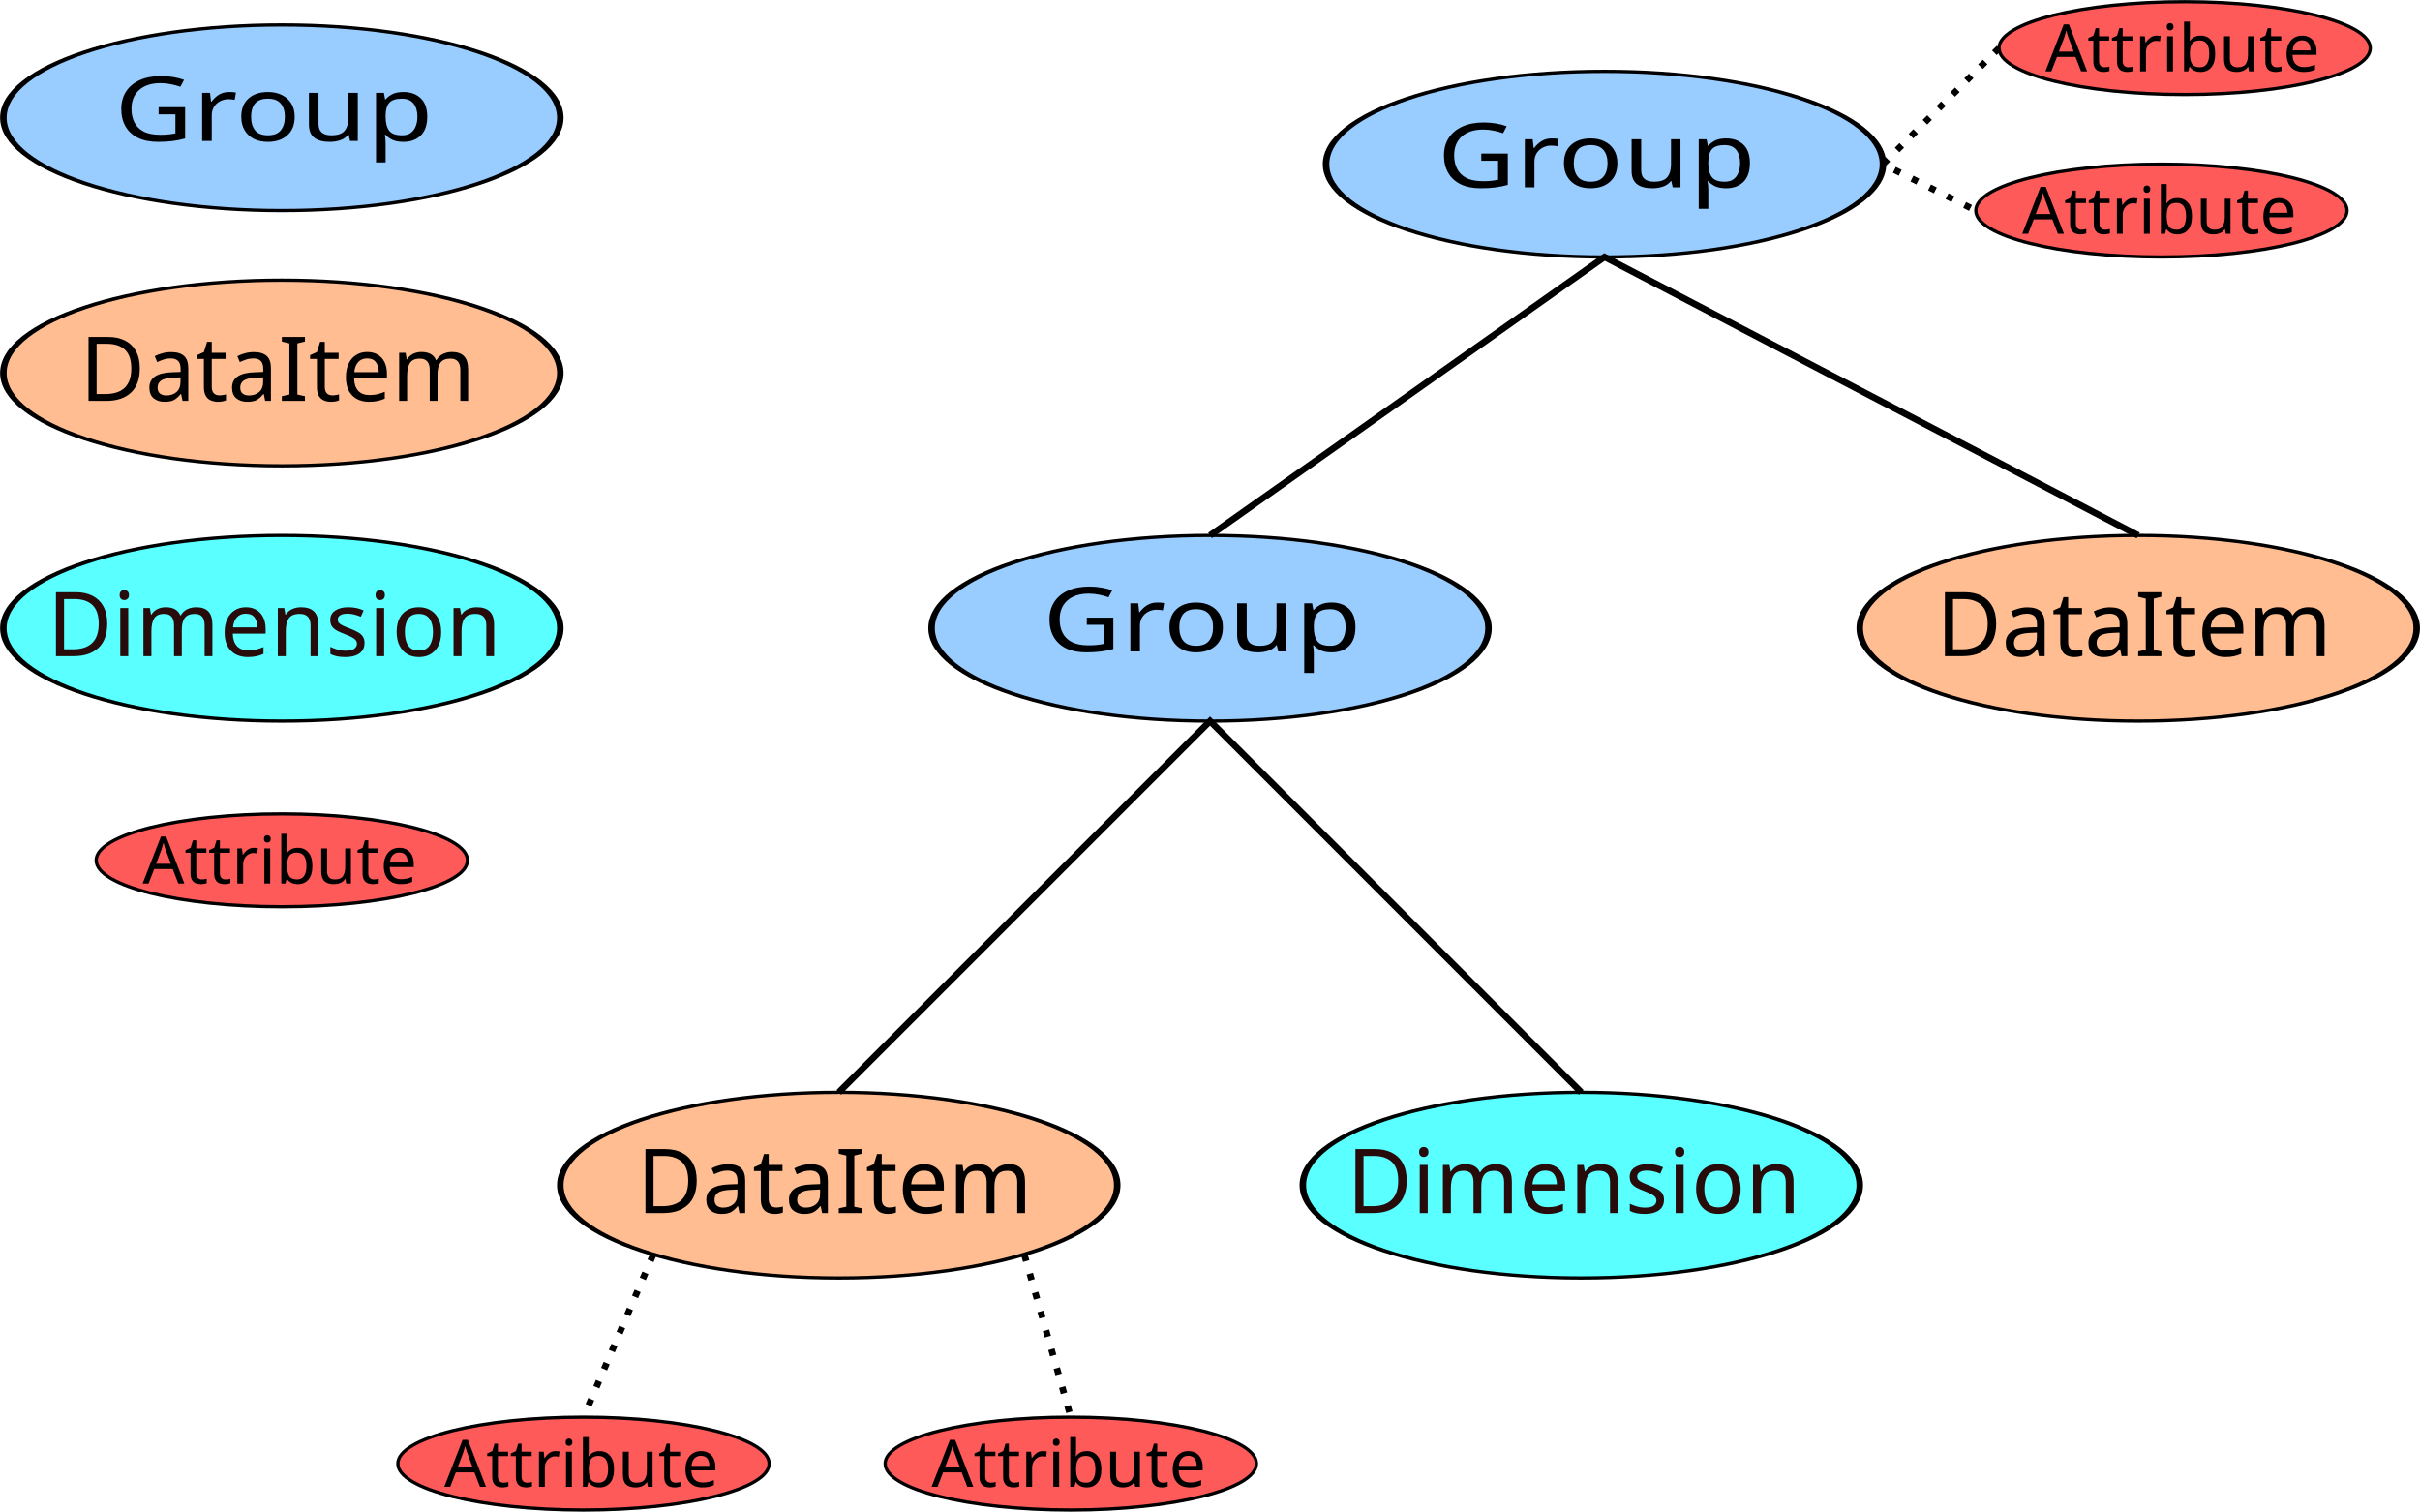
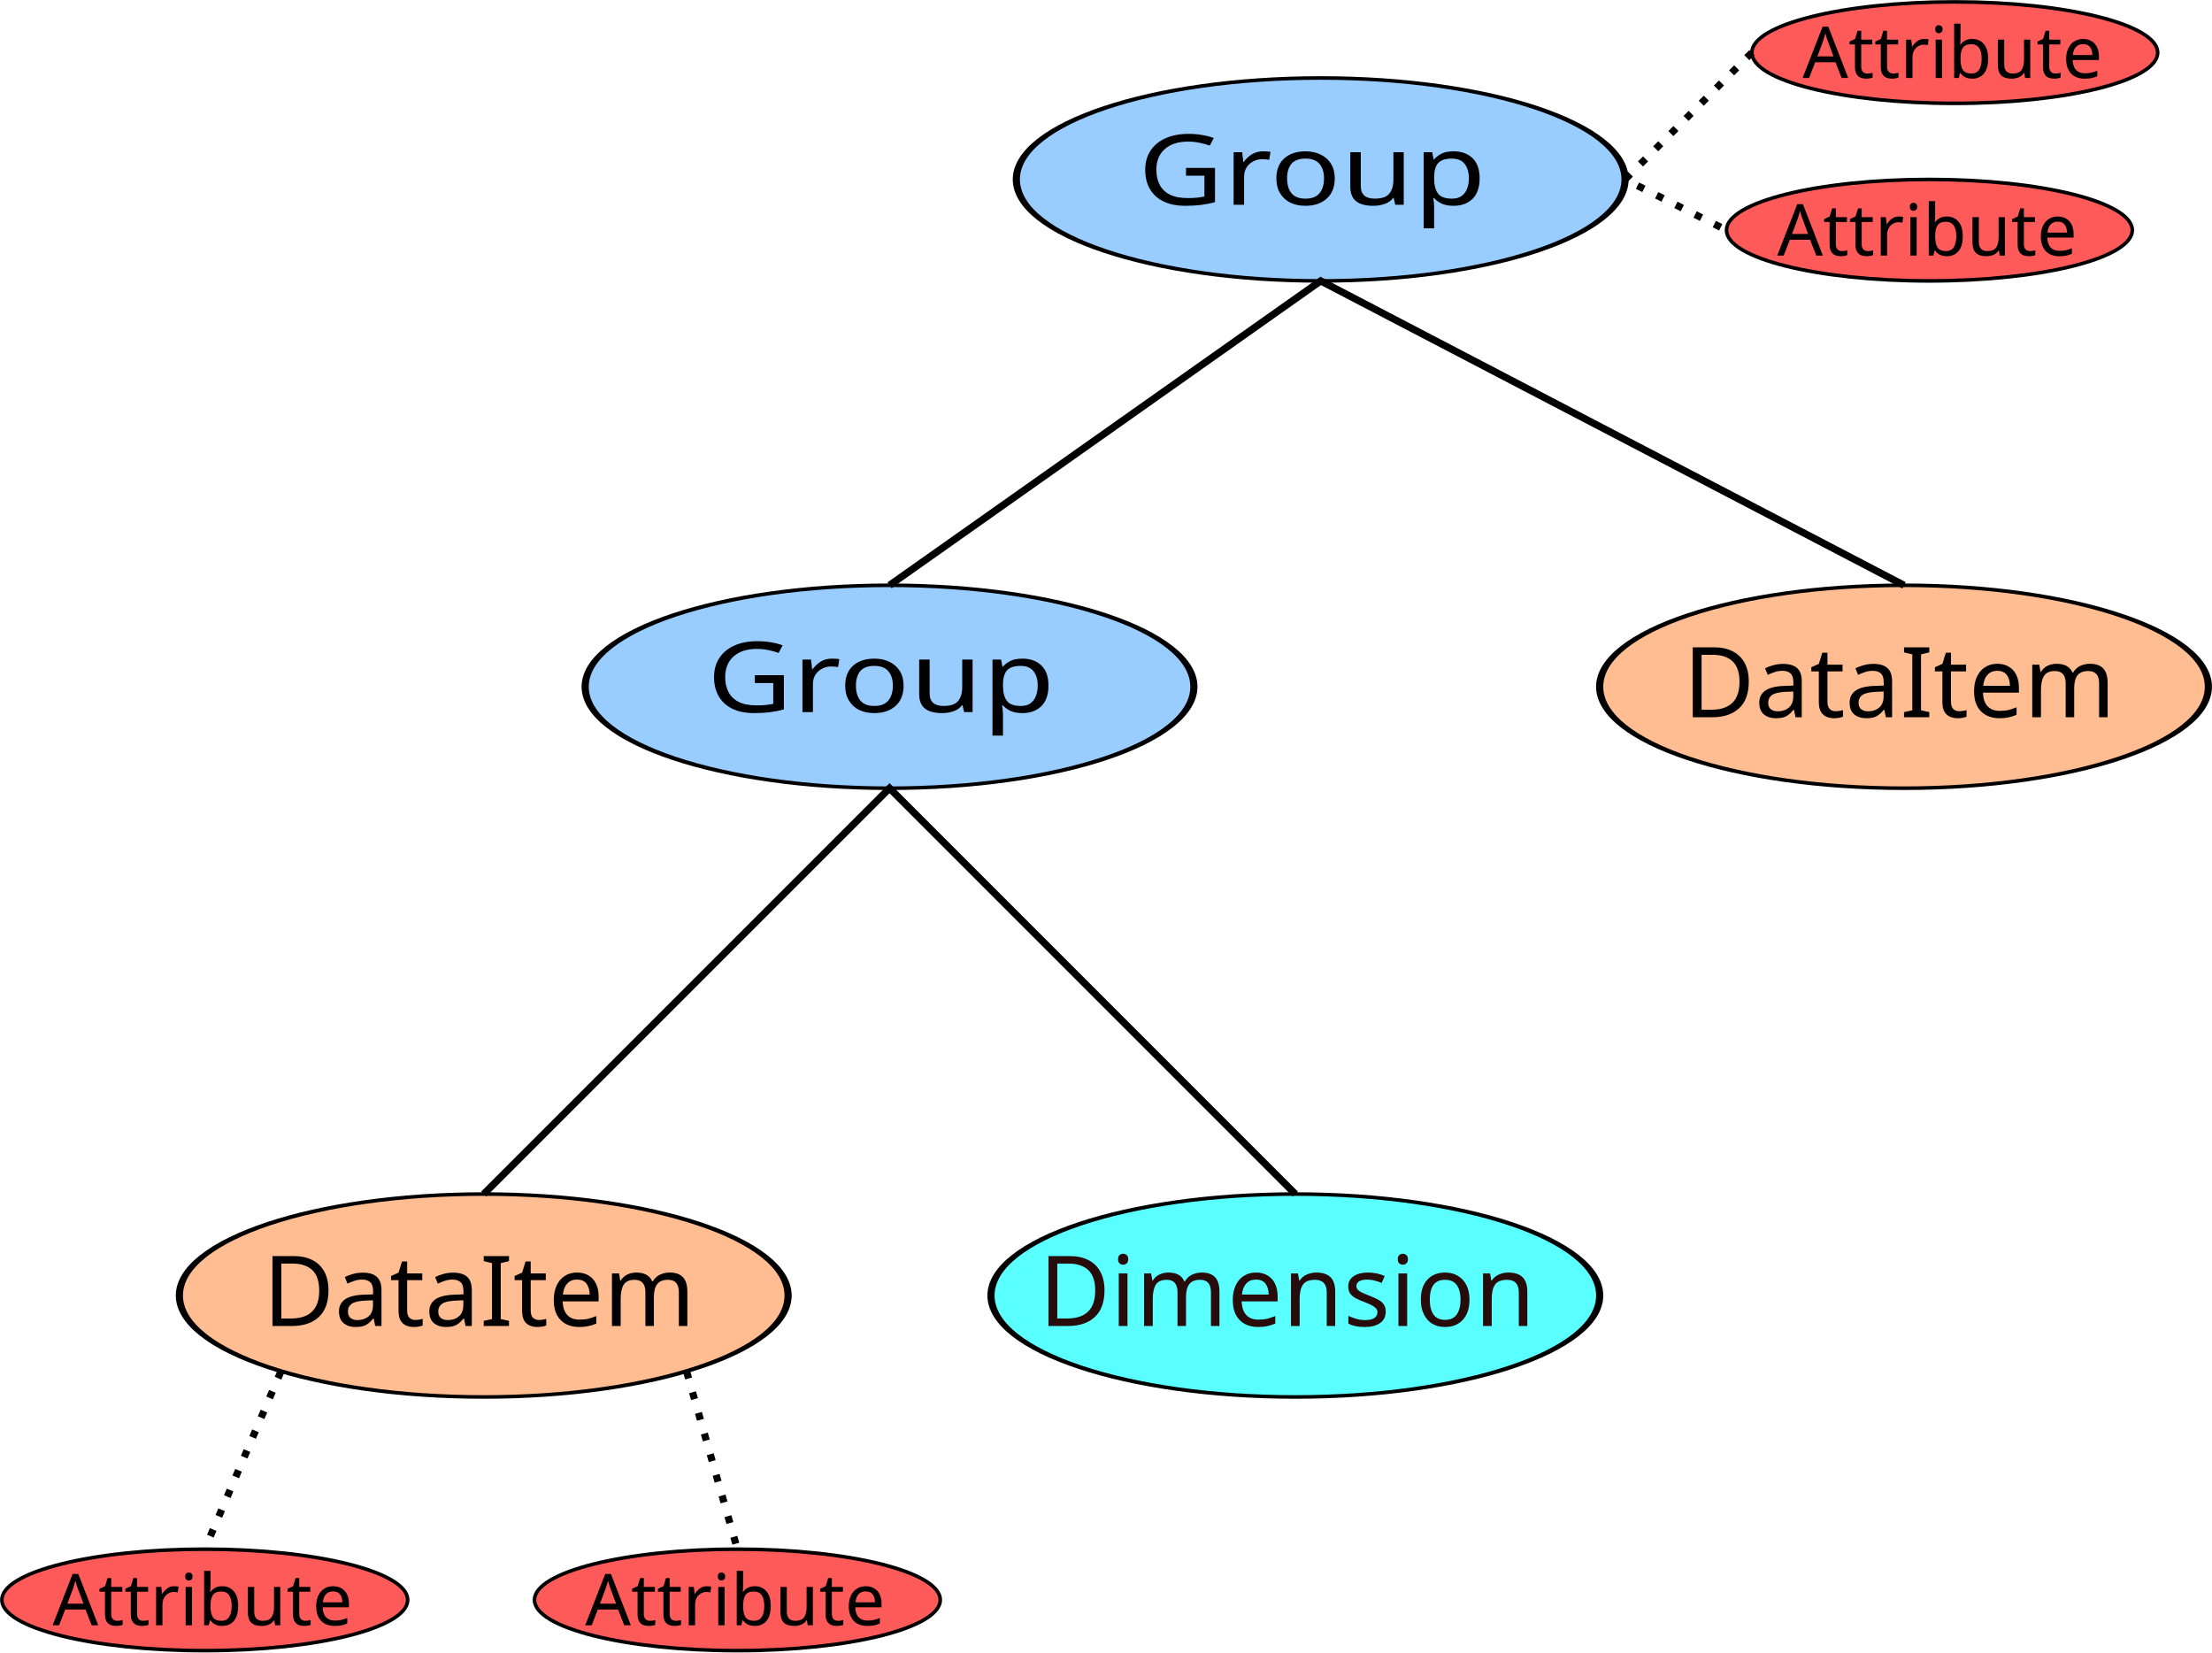
- <svg xmlns="http://www.w3.org/2000/svg" width="369.527" height="230.829" id="svg2" version="1.1">
+ <svg xmlns="http://www.w3.org/2000/svg" width="309.034" height="230.829" id="svg2" version="1.1">
  <defs id="defs4" />
-   <g id="layer1" transform="translate(-13.65699,-6.82308)">
-     <g transform="translate(-4.2851738e-6,77.95276)" id="g2995-3" style="fill:#00ffff">
-       <path transform="matrix(2,0,0,1,-155.9055,-35.43307)" d="m 127.559,60.236 c 0,7.828 -9.518,14.173 -21.26,14.173 -11.741,0 -21.26,-6.346 -21.26,-14.173 0,-7.828 9.518,-14.173 21.26,-14.173 11.741,0 21.26,6.346 21.26,14.173 z" id="path2987-8" style="color:#000000;fill:#00ffff;fill-opacity:0.647;fill-rule:nonzero;stroke:#000000;stroke-width:0.5;stroke-linejoin:round;stroke-miterlimit:4;stroke-opacity:1;stroke-dasharray:none;stroke-dashoffset:0;marker:none;visibility:visible;display:inline;overflow:visible;enable-background:accumulate" />
-       <text id="text2989-7" y="29.061" x="20.875" style="font-size:13.69px;font-style:normal;font-weight:normal;line-height:125%;letter-spacing:0px;word-spacing:0px;fill:#280b0b;fill-opacity:1;stroke:none;font-family:Sans" xml:space="preserve">
-         <tspan y="29.061" x="20.875" id="tspan2991-8">Dimension</tspan>
-       </text>
-     </g>
+   <g id="layer1" transform="translate(-74.1496,-6.82308)">
    <g id="g2995" transform="matrix(1.2,0,0,1,199.1339,7.086614)">
      <path transform="matrix(1.666667,0,0,1,-127.5591,-35.43307)" d="m 127.559,60.236 c 0,7.828 -9.518,14.173 -21.26,14.173 -11.741,0 -21.26,-6.346 -21.26,-14.173 0,-7.828 9.518,-14.173 21.26,-14.173 11.741,0 21.26,6.346 21.26,14.173 z" id="path2987" style="color:#000000;fill:#61b0ff;fill-opacity:0.647;fill-rule:nonzero;stroke:#000000;stroke-width:0.5;stroke-linejoin:round;stroke-miterlimit:4;stroke-opacity:1;stroke-dasharray:none;stroke-dashoffset:0;marker:none;visibility:visible;display:inline;overflow:visible;enable-background:accumulate" />
      <text id="text2989" y="28.346" x="28.346" style="font-size:13.69px;font-style:normal;font-weight:normal;line-height:125%;letter-spacing:0px;word-spacing:0px;fill:#000000;fill-opacity:1;stroke:none;font-family:Sans" xml:space="preserve">
        <tspan y="28.346" x="28.346" id="tspan2991">Group</tspan>
-       </text>
-     </g>
-     <g transform="translate(-4.2851738e-6,38.97638)" id="g2995-6">
-       <path transform="matrix(2,0,0,1,-155.9055,-35.43307)" d="m 127.559,60.236 c 0,7.828 -9.518,14.173 -21.26,14.173 -11.741,0 -21.26,-6.346 -21.26,-14.173 0,-7.828 9.518,-14.173 21.26,-14.173 11.741,0 21.26,6.346 21.26,14.173 z" id="path2987-4" style="color:#000000;fill:#ff9955;fill-opacity:0.647;fill-rule:nonzero;stroke:#000000;stroke-width:0.5;stroke-linejoin:round;stroke-miterlimit:4;stroke-opacity:1;stroke-dasharray:none;stroke-dashoffset:0;marker:none;visibility:visible;display:inline;overflow:visible;enable-background:accumulate" />
-       <text id="text2989-0" y="29.061" x="25.846" style="font-size:13.69px;font-style:normal;font-weight:normal;line-height:125%;letter-spacing:0px;word-spacing:0px;fill:#000000;fill-opacity:1;stroke:none;font-family:Sans" xml:space="preserve">
-         <tspan y="29.061" x="25.846" id="tspan2991-9">DataItem</tspan>
-       </text>
-     </g>
-     <g id="g2995-8" transform="matrix(1.2,0,0,1,-2.834646,0)">
-       <path transform="matrix(1.666667,0,0,1,-127.5591,-35.43307)" d="m 127.559,60.236 c 0,7.828 -9.518,14.173 -21.26,14.173 -11.741,0 -21.26,-6.346 -21.26,-14.173 0,-7.828 9.518,-14.173 21.26,-14.173 11.741,0 21.26,6.346 21.26,14.173 z" id="path2987-3" style="color:#000000;fill:#61b0ff;fill-opacity:0.647;fill-rule:nonzero;stroke:#000000;stroke-width:0.5;stroke-linejoin:round;stroke-miterlimit:4;stroke-opacity:1;stroke-dasharray:none;stroke-dashoffset:0;marker:none;visibility:visible;display:inline;overflow:visible;enable-background:accumulate" />
-       <text id="text2989-04" y="28.346" x="28.346" style="font-size:13.69px;font-style:normal;font-weight:normal;line-height:125%;letter-spacing:0px;word-spacing:0px;fill:#000000;fill-opacity:1;stroke:none;font-family:Sans" xml:space="preserve">
-         <tspan y="28.346" x="28.346" id="tspan2991-5">Group</tspan>
      </text>
    </g>
    <g id="g2995-5" transform="matrix(1.2,0,0,1,138.8976,77.95276)">
      <path transform="matrix(1.666667,0,0,1,-127.5591,-35.43307)" d="m 127.559,60.236 c 0,7.828 -9.518,14.173 -21.26,14.173 -11.741,0 -21.26,-6.346 -21.26,-14.173 0,-7.828 9.518,-14.173 21.26,-14.173 11.741,0 21.26,6.346 21.26,14.173 z" id="path2987-88" style="color:#000000;fill:#61b0ff;fill-opacity:0.647;fill-rule:nonzero;stroke:#000000;stroke-width:0.5;stroke-linejoin:round;stroke-miterlimit:4;stroke-opacity:1;stroke-dasharray:none;stroke-dashoffset:0;marker:none;visibility:visible;display:inline;overflow:visible;enable-background:accumulate" />
      <text id="text2989-5" y="28.346" x="28.346" style="font-size:13.69px;font-style:normal;font-weight:normal;line-height:125%;letter-spacing:0px;word-spacing:0px;fill:#000000;fill-opacity:1;stroke:none;font-family:Sans" xml:space="preserve">
        <tspan y="28.346" x="28.346" id="tspan2991-89">Group</tspan>
      </text>
    </g>
    <g transform="translate(283.4646,77.95276)" id="g2995-6-2">
      <path transform="matrix(2,0,0,1,-155.9055,-35.43307)" d="m 127.559,60.236 c 0,7.828 -9.518,14.173 -21.26,14.173 -11.741,0 -21.26,-6.346 -21.26,-14.173 0,-7.828 9.518,-14.173 21.26,-14.173 11.741,0 21.26,6.346 21.26,14.173 z" id="path2987-4-1" style="color:#000000;fill:#ff9955;fill-opacity:0.647;fill-rule:nonzero;stroke:#000000;stroke-width:0.5;stroke-linejoin:round;stroke-miterlimit:4;stroke-opacity:1;stroke-dasharray:none;stroke-dashoffset:0;marker:none;visibility:visible;display:inline;overflow:visible;enable-background:accumulate" />
      <text id="text2989-0-1" y="29.061" x="25.846" style="font-size:13.69px;font-style:normal;font-weight:normal;line-height:125%;letter-spacing:0px;word-spacing:0px;fill:#000000;fill-opacity:1;stroke:none;font-family:Sans" xml:space="preserve">
        <tspan y="29.061" x="25.846" id="tspan2991-9-2">DataItem</tspan>
      </text>
    </g>
    <g transform="translate(85.03936,162.9921)" id="g2995-6-1">
      <path transform="matrix(2,0,0,1,-155.9055,-35.43307)" d="m 127.559,60.236 c 0,7.828 -9.518,14.173 -21.26,14.173 -11.741,0 -21.26,-6.346 -21.26,-14.173 0,-7.828 9.518,-14.173 21.26,-14.173 11.741,0 21.26,6.346 21.26,14.173 z" id="path2987-4-6" style="color:#000000;fill:#ff9955;fill-opacity:0.647;fill-rule:nonzero;stroke:#000000;stroke-width:0.5;stroke-linejoin:round;stroke-miterlimit:4;stroke-opacity:1;stroke-dasharray:none;stroke-dashoffset:0;marker:none;visibility:visible;display:inline;overflow:visible;enable-background:accumulate" />
      <text id="text2989-0-12" y="29.061" x="25.846" style="font-size:13.69px;font-style:normal;font-weight:normal;line-height:125%;letter-spacing:0px;word-spacing:0px;fill:#000000;fill-opacity:1;stroke:none;font-family:Sans" xml:space="preserve">
        <tspan y="29.061" x="25.846" id="tspan2991-9-22">DataItem</tspan>
      </text>
    </g>
    <g transform="translate(198.4252,162.9921)" id="g2995-3-1" style="fill:#00ffff">
      <path transform="matrix(2,0,0,1,-155.9055,-35.43307)" d="m 127.559,60.236 c 0,7.828 -9.518,14.173 -21.26,14.173 -11.741,0 -21.26,-6.346 -21.26,-14.173 0,-7.828 9.518,-14.173 21.26,-14.173 11.741,0 21.26,6.346 21.26,14.173 z" id="path2987-8-3" style="color:#000000;fill:#00ffff;fill-opacity:0.647;fill-rule:nonzero;stroke:#000000;stroke-width:0.5;stroke-linejoin:round;stroke-miterlimit:4;stroke-opacity:1;stroke-dasharray:none;stroke-dashoffset:0;marker:none;visibility:visible;display:inline;overflow:visible;enable-background:accumulate" />
      <text id="text2989-7-4" y="29.061" x="20.875" style="font-size:13.69px;font-style:normal;font-weight:normal;line-height:125%;letter-spacing:0px;word-spacing:0px;fill:#280b0b;fill-opacity:1;stroke:none;font-family:Sans" xml:space="preserve">
        <tspan y="29.061" x="20.875" id="tspan2991-8-9">Dimension</tspan>
      </text>
    </g>
    <path style="fill:none;stroke:#000000;stroke-width:1px;stroke-linecap:butt;stroke-linejoin:miter;stroke-opacity:1" d="m 198.425,88.583 c 0,0 0,0 60.236,-42.52 81.496,42.52 81.496,42.52 81.496,42.52" id="path3162" />
    <path style="fill:none;stroke:#000000;stroke-width:1px;stroke-linecap:butt;stroke-linejoin:miter;stroke-opacity:1" d="m 141.732,173.622 c 0,0 0,0 56.693,-56.693 53.15,53.15 56.693,56.693 56.693,56.693" id="path3164" />
-     <g id="g3172" transform="translate(7.086613,-10.62992)">
-       <path d="m 77.953,148.819 c 0,3.914 -12.691,7.087 -28.346,7.087 -15.655,0 -28.346,-3.173 -28.346,-7.087 0,-3.914 12.691,-7.087 28.346,-7.087 15.655,0 28.346,3.173 28.346,7.087 z" id="path3170" style="color:#000000;fill:#ff0000;fill-opacity:0.647;fill-rule:nonzero;stroke:#000000;stroke-width:0.5;stroke-linejoin:round;stroke-miterlimit:4;stroke-opacity:1;stroke-dasharray:none;stroke-dashoffset:0;marker:none;visibility:visible;display:inline;overflow:visible;enable-background:accumulate" />
-       <text id="text3166" y="152.362" x="28.346" style="font-size:10.005px;font-style:normal;font-weight:normal;line-height:125%;letter-spacing:0px;word-spacing:0px;fill:#000000;fill-opacity:1;stroke:none;font-family:Sans" xml:space="preserve">
-         <tspan y="152.362" x="28.346" id="tspan3168">Attribute</tspan>
-       </text>
-     </g>
    <g id="g3172-8" transform="translate(297.6378,-134.6457)">
      <path d="m 77.953,148.819 c 0,3.914 -12.691,7.087 -28.346,7.087 -15.655,0 -28.346,-3.173 -28.346,-7.087 0,-3.914 12.691,-7.087 28.346,-7.087 15.655,0 28.346,3.173 28.346,7.087 z" id="path3170-7" style="color:#000000;fill:#ff0000;fill-opacity:0.647;fill-rule:nonzero;stroke:#000000;stroke-width:0.5;stroke-linejoin:round;stroke-miterlimit:4;stroke-opacity:1;stroke-dasharray:none;stroke-dashoffset:0;marker:none;visibility:visible;display:inline;overflow:visible;enable-background:accumulate" />
      <text id="text3166-6" y="152.362" x="28.346" style="font-size:10.005px;font-style:normal;font-weight:normal;line-height:125%;letter-spacing:0px;word-spacing:0px;fill:#000000;fill-opacity:1;stroke:none;font-family:Sans" xml:space="preserve">
        <tspan y="152.362" x="28.346" id="tspan3168-6">Attribute</tspan>
      </text>
    </g>
    <g id="g3172-1" transform="translate(294.0945,-109.8425)">
      <path d="m 77.953,148.819 c 0,3.914 -12.691,7.087 -28.346,7.087 -15.655,0 -28.346,-3.173 -28.346,-7.087 0,-3.914 12.691,-7.087 28.346,-7.087 15.655,0 28.346,3.173 28.346,7.087 z" id="path3170-75" style="color:#000000;fill:#ff0000;fill-opacity:0.647;fill-rule:nonzero;stroke:#000000;stroke-width:0.5;stroke-linejoin:round;stroke-miterlimit:4;stroke-opacity:1;stroke-dasharray:none;stroke-dashoffset:0;marker:none;visibility:visible;display:inline;overflow:visible;enable-background:accumulate" />
      <text id="text3166-8" y="152.362" x="28.346" style="font-size:10.005px;font-style:normal;font-weight:normal;line-height:125%;letter-spacing:0px;word-spacing:0px;fill:#000000;fill-opacity:1;stroke:none;font-family:Sans" xml:space="preserve">
        <tspan y="152.362" x="28.346" id="tspan3168-9">Attribute</tspan>
      </text>
    </g>
    <g id="g3172-9" transform="translate(53.14961,81.49606)">
      <path d="m 77.953,148.819 c 0,3.914 -12.691,7.087 -28.346,7.087 -15.655,0 -28.346,-3.173 -28.346,-7.087 0,-3.914 12.691,-7.087 28.346,-7.087 15.655,0 28.346,3.173 28.346,7.087 z" id="path3170-3" style="color:#000000;fill:#ff0000;fill-opacity:0.647;fill-rule:nonzero;stroke:#000000;stroke-width:0.5;stroke-linejoin:round;stroke-miterlimit:4;stroke-opacity:1;stroke-dasharray:none;stroke-dashoffset:0;marker:none;visibility:visible;display:inline;overflow:visible;enable-background:accumulate" />
      <text id="text3166-5" y="152.362" x="28.346" style="font-size:10.005px;font-style:normal;font-weight:normal;line-height:125%;letter-spacing:0px;word-spacing:0px;fill:#000000;fill-opacity:1;stroke:none;font-family:Sans" xml:space="preserve">
        <tspan y="152.362" x="28.346" id="tspan3168-0">Attribute</tspan>
      </text>
    </g>
    <g id="g3172-85" transform="translate(127.559,81.49606)">
      <path d="m 77.953,148.819 c 0,3.914 -12.691,7.087 -28.346,7.087 -15.655,0 -28.346,-3.173 -28.346,-7.087 0,-3.914 12.691,-7.087 28.346,-7.087 15.655,0 28.346,3.173 28.346,7.087 z" id="path3170-2" style="color:#000000;fill:#ff0000;fill-opacity:0.647;fill-rule:nonzero;stroke:#000000;stroke-width:0.5;stroke-linejoin:round;stroke-miterlimit:4;stroke-opacity:1;stroke-dasharray:none;stroke-dashoffset:0;marker:none;visibility:visible;display:inline;overflow:visible;enable-background:accumulate" />
      <text id="text3166-3" y="152.362" x="28.346" style="font-size:10.005px;font-style:normal;font-weight:normal;line-height:125%;letter-spacing:0px;word-spacing:0px;fill:#000000;fill-opacity:1;stroke:none;font-family:Sans" xml:space="preserve">
        <tspan y="152.362" x="28.346" id="tspan3168-4">Attribute</tspan>
      </text>
    </g>
    <path style="fill:none;stroke:#000000;stroke-width:1;stroke-linecap:butt;stroke-linejoin:miter;stroke-miterlimit:4;stroke-opacity:1;stroke-dasharray:1, 2;stroke-dashoffset:0" d="m 318.898,14.173 c 0,0 0,0 -17.717,17.717 14.173,7.087 14.173,7.087 14.173,7.087" id="path3243" />
    <path style="fill:none;stroke:#000000;stroke-width:1;stroke-linecap:butt;stroke-linejoin:miter;stroke-miterlimit:4;stroke-opacity:1;stroke-dasharray:1, 2;stroke-dashoffset:0" d="m 113.386,198.425 c -10.63,24.803 -10.63,24.803 -10.63,24.803" id="path4013" />
    <path style="fill:none;stroke:#000000;stroke-width:1;stroke-linecap:butt;stroke-linejoin:miter;stroke-miterlimit:4;stroke-opacity:1;stroke-dasharray:1, 2;stroke-dashoffset:0" d="m 170.079,198.425 c 7.087,24.803 7.087,24.803 7.087,24.803" id="path4015" />
  </g>
</svg>
